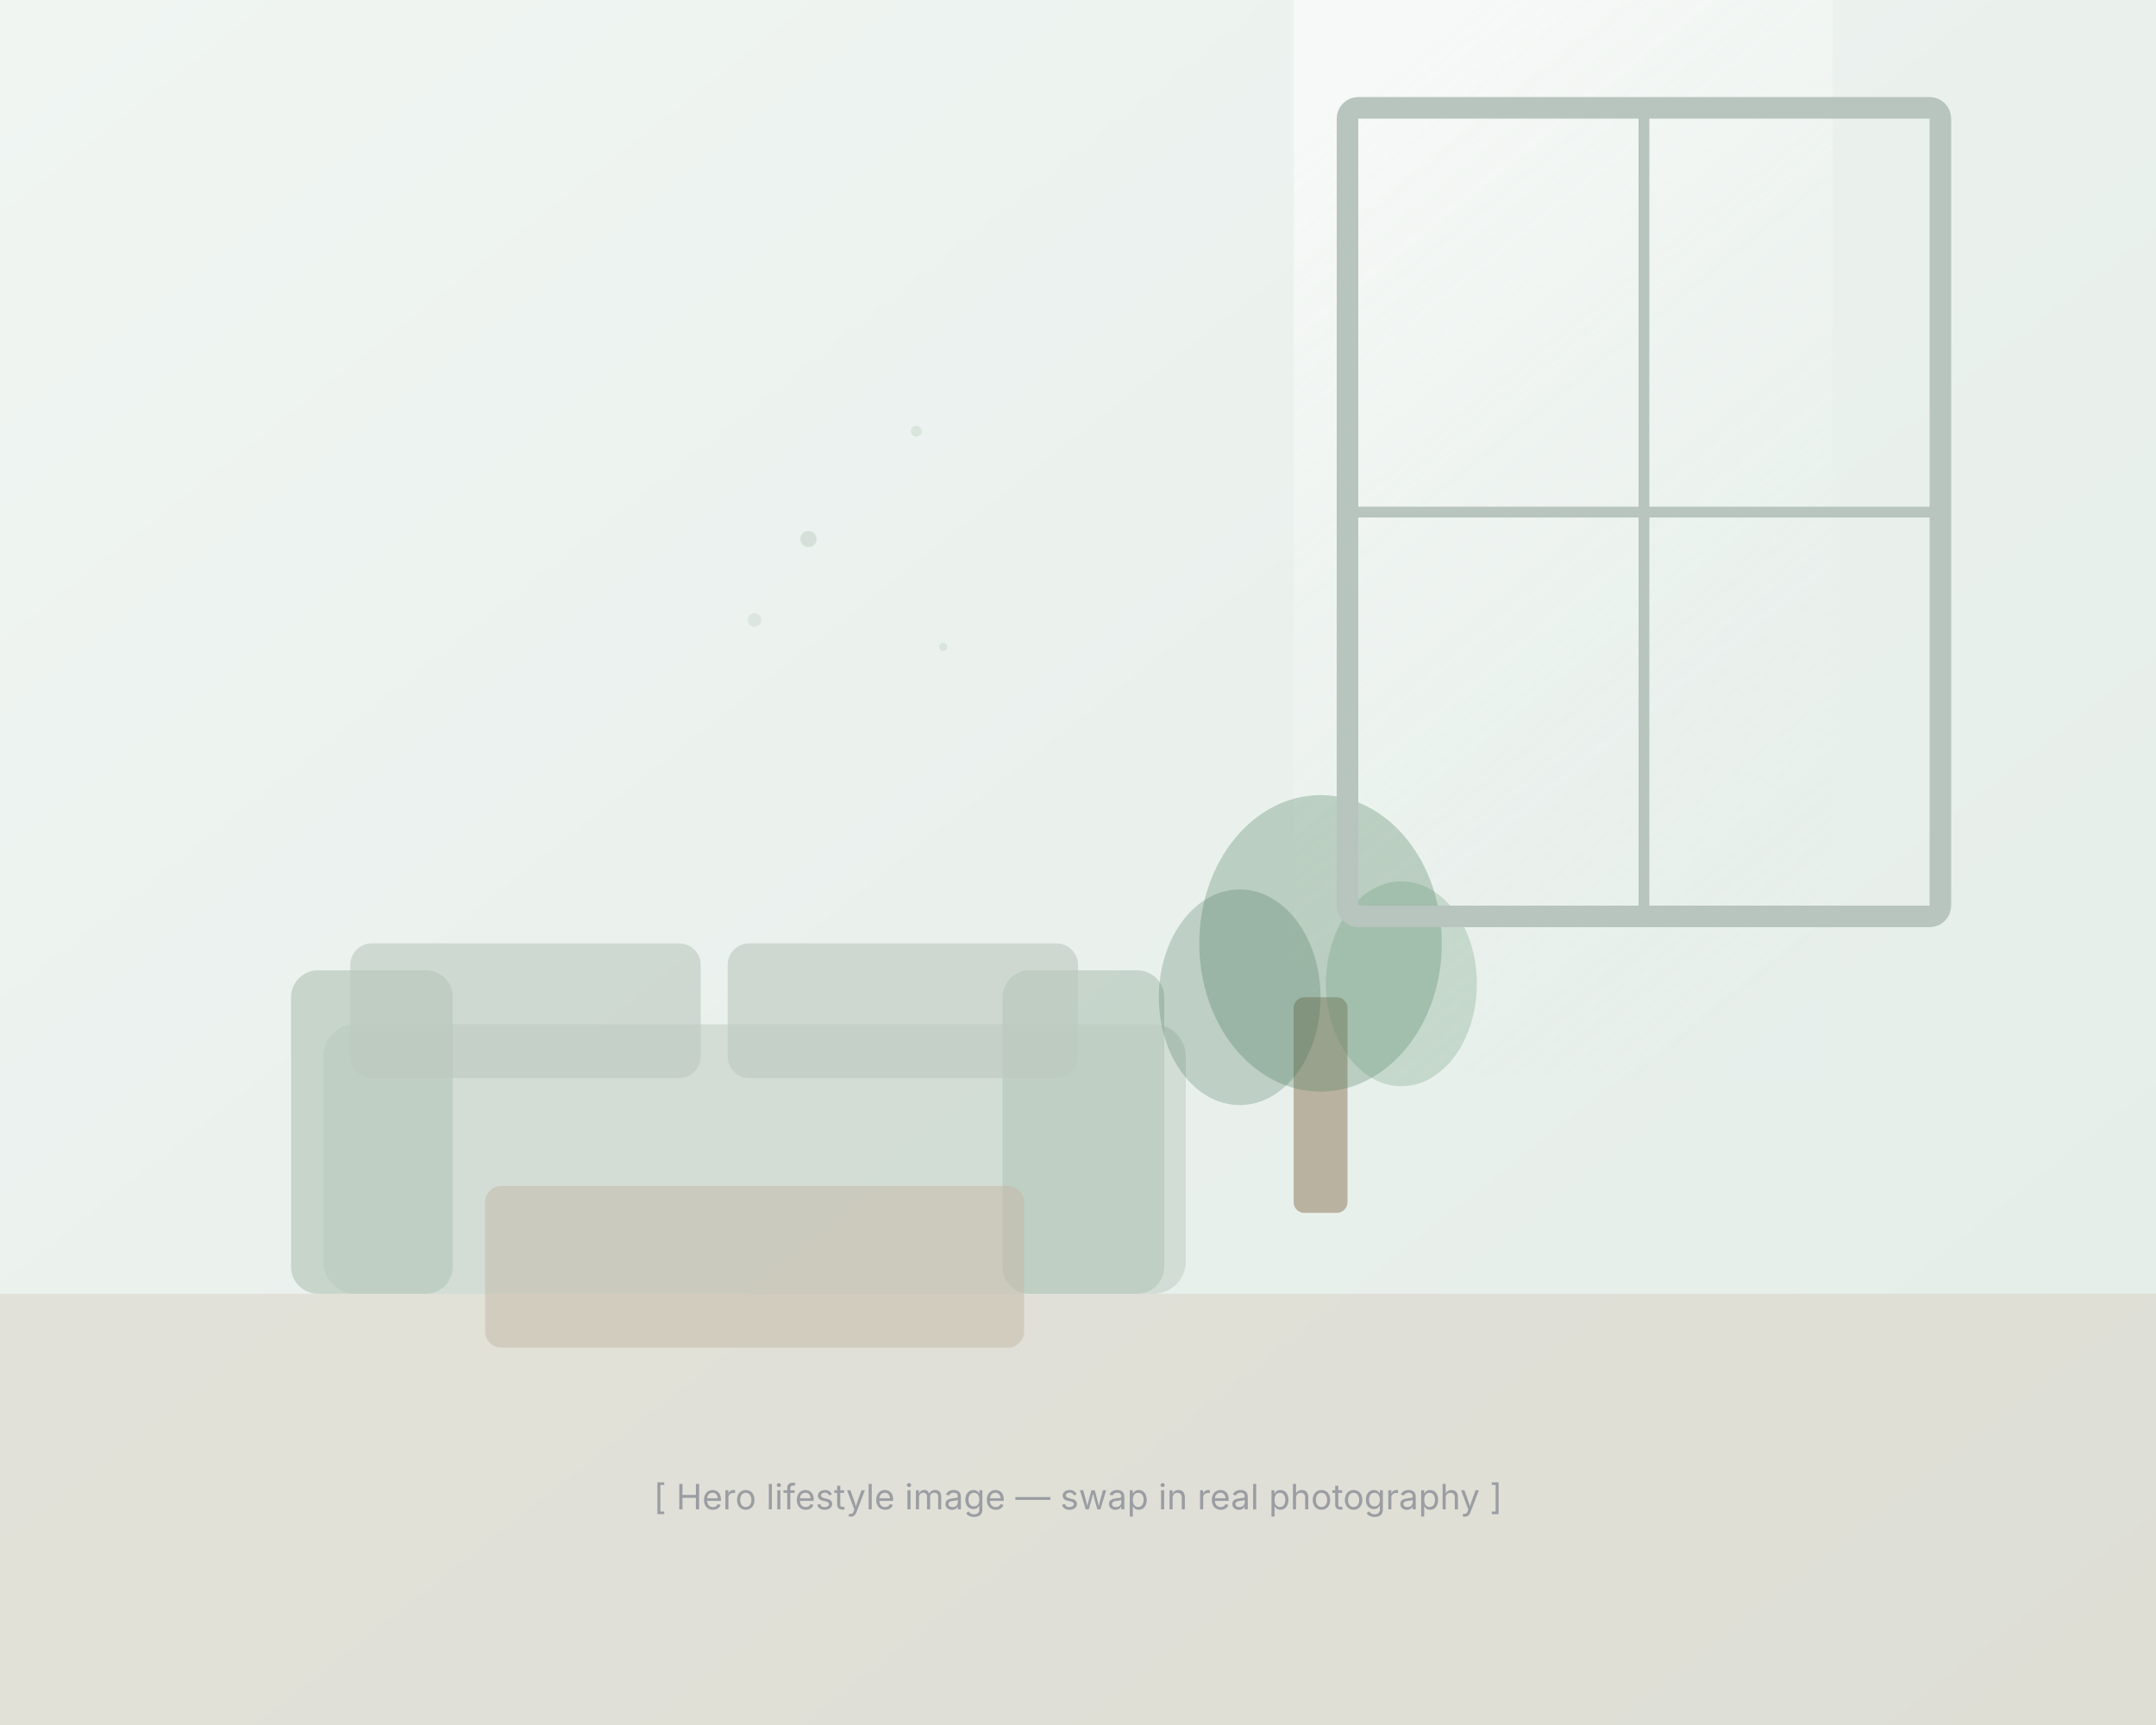
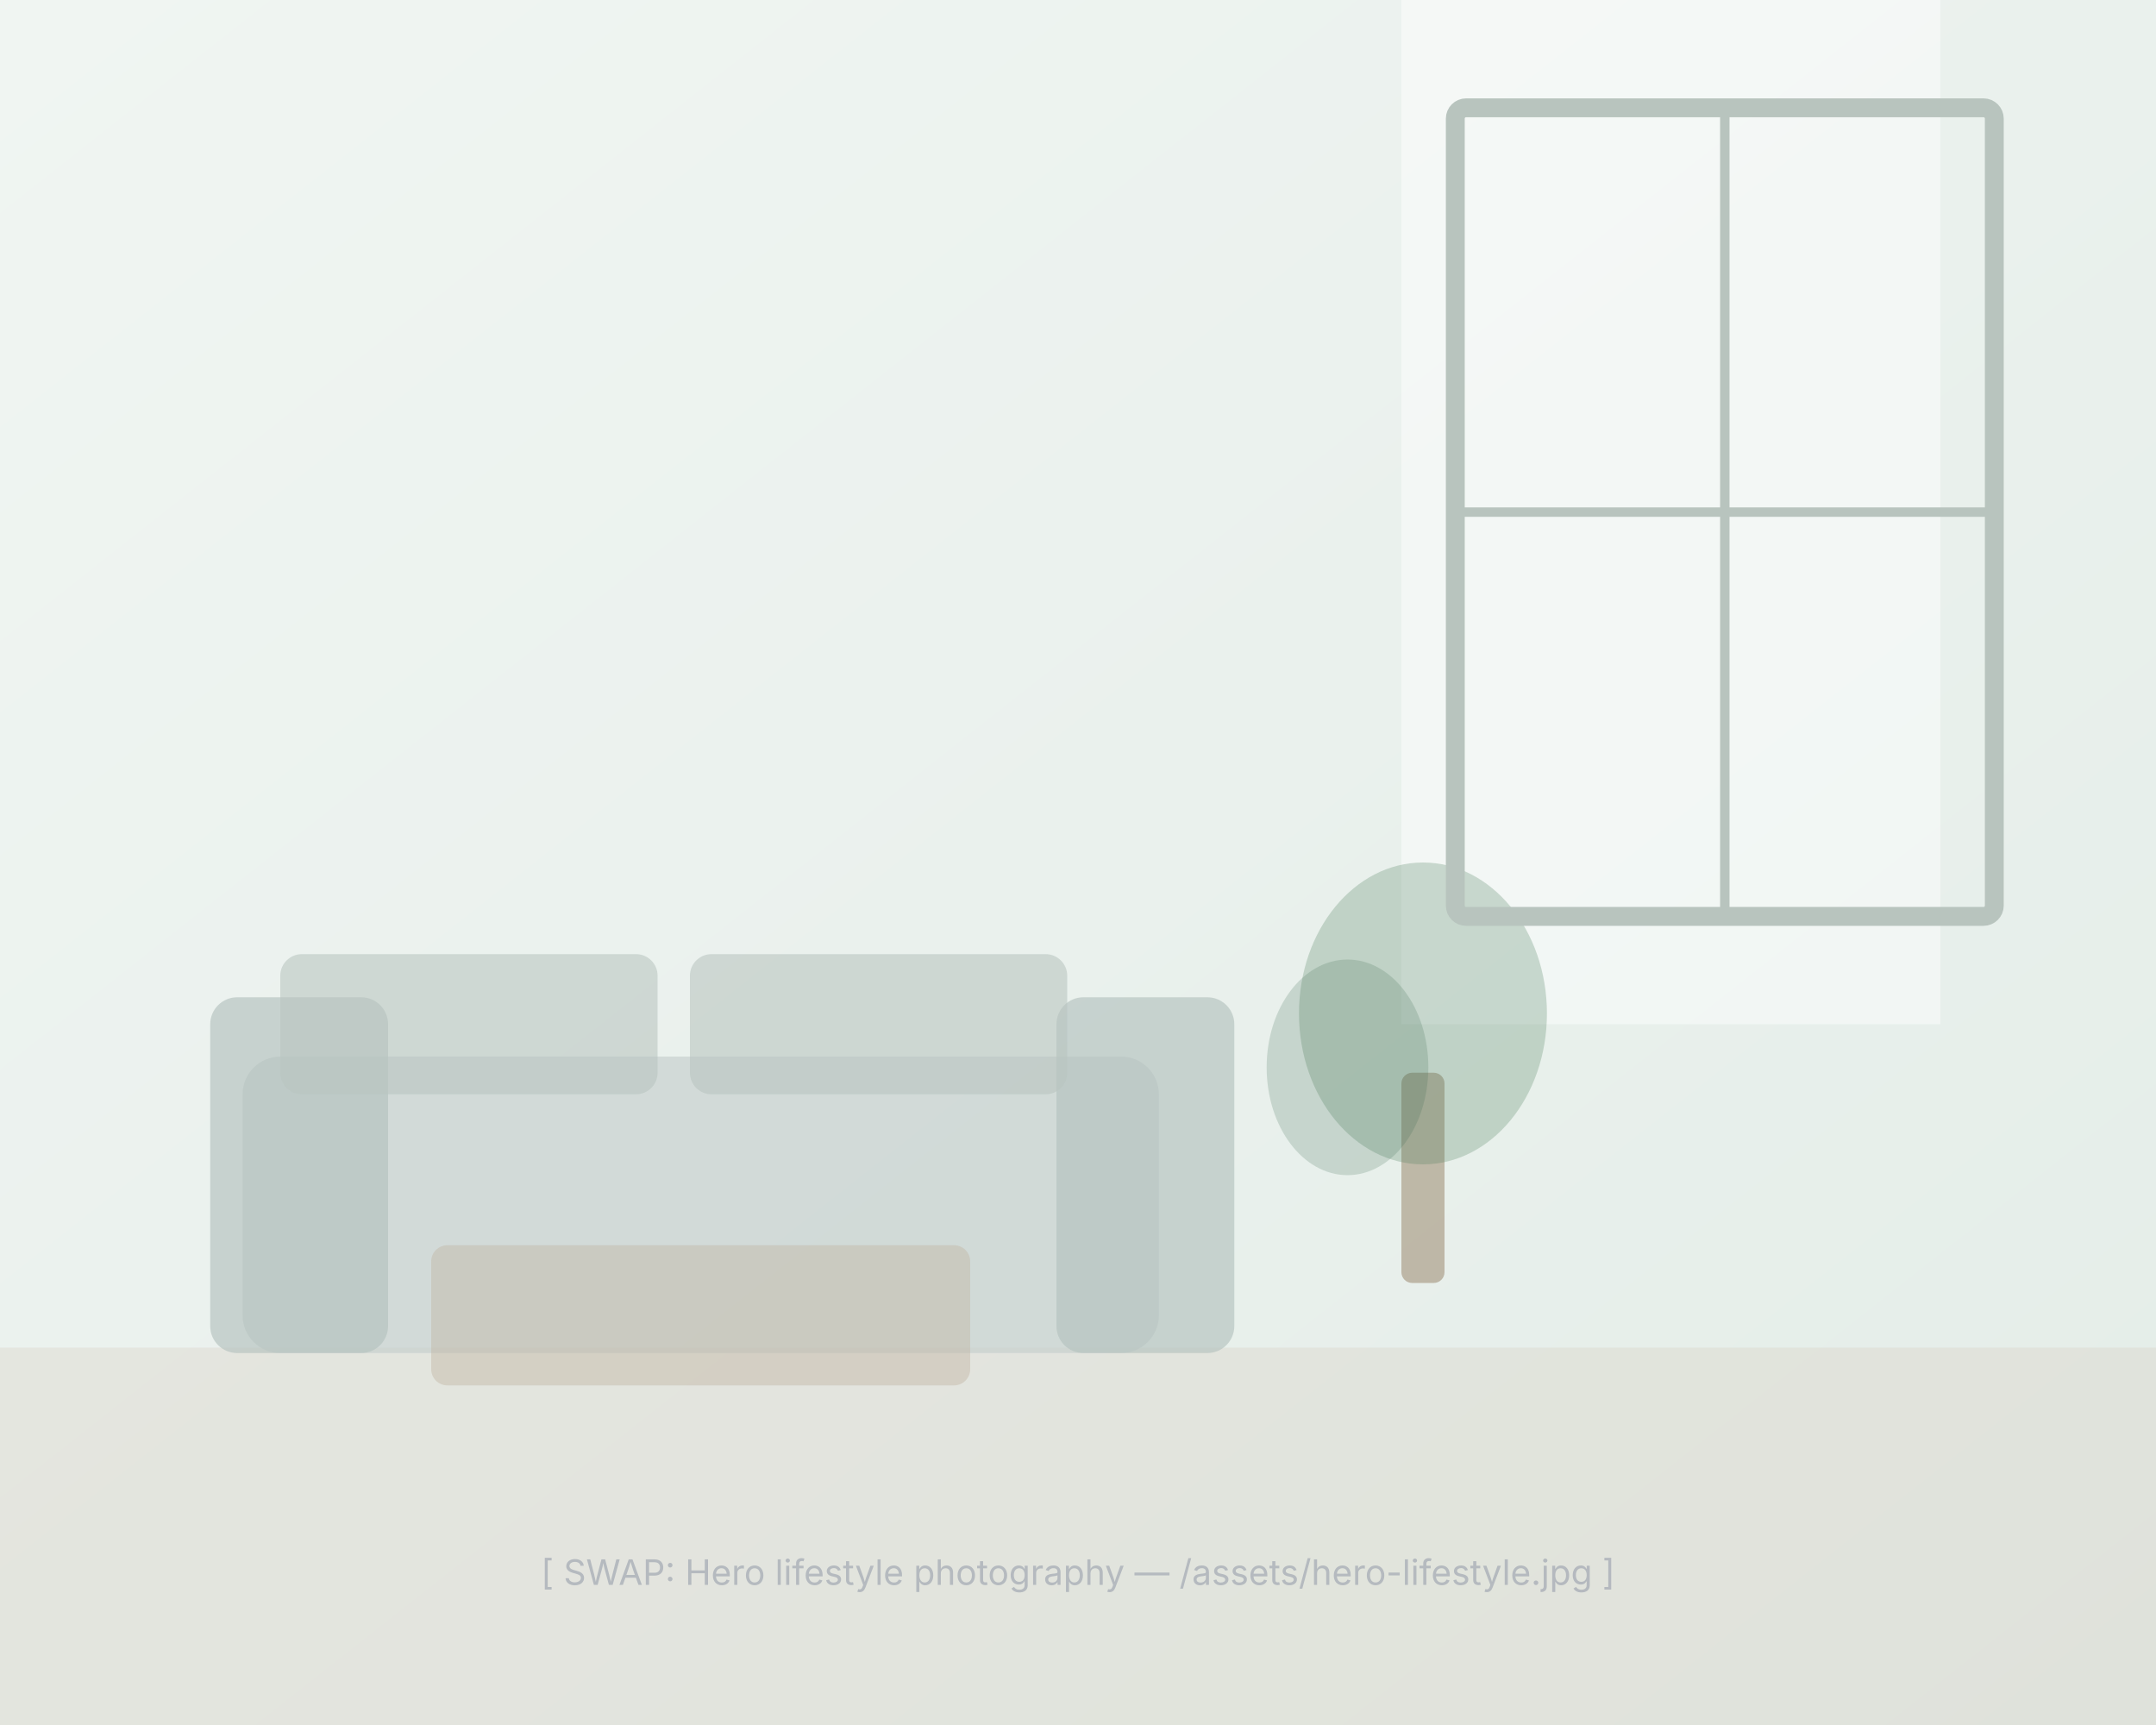
<svg xmlns="http://www.w3.org/2000/svg" viewBox="0 0 800 640" fill="none">
  <defs>
    <linearGradient id="bg" x1="0" y1="0" x2="1" y2="1">
      <stop offset="0%" stop-color="#f0f5f2" />
      <stop offset="100%" stop-color="#e4ede8" />
    </linearGradient>
-     <linearGradient id="light" x1="0.3" y1="0" x2="0.7" y2="1">
-       <stop offset="0%" stop-color="#ffffff" stop-opacity="0.9" />
-       <stop offset="100%" stop-color="#e4ede8" stop-opacity="0.3" />
-     </linearGradient>
  </defs>
  <rect width="800" height="640" fill="url(#bg)" />
-   <rect x="480" y="0" width="200" height="400" fill="url(#light)" opacity="0.6" />
-   <rect x="0" y="480" width="800" height="160" fill="#d4c9b8" opacity="0.4" />
-   <rect x="120" y="380" width="320" height="100" rx="12" fill="#c9d4cc" opacity="0.7" />
-   <rect x="108" y="360" width="60" height="120" rx="10" fill="#b8c9bc" opacity="0.7" />
-   <rect x="372" y="360" width="60" height="120" rx="10" fill="#b8c9bc" opacity="0.7" />
-   <rect x="130" y="350" width="130" height="50" rx="8" fill="#bac8be" opacity="0.6" />
-   <rect x="270" y="350" width="130" height="50" rx="8" fill="#bac8be" opacity="0.6" />
-   <rect x="180" y="440" width="200" height="60" rx="6" fill="#c4b8a6" opacity="0.5" />
-   <rect x="480" y="370" width="20" height="80" rx="4" fill="#8b7355" opacity="0.5" />
-   <ellipse cx="490" cy="350" rx="45" ry="55" fill="#4a7c59" opacity="0.3" />
-   <ellipse cx="460" cy="370" rx="30" ry="40" fill="#3d6b50" opacity="0.25" />
-   <ellipse cx="520" cy="365" rx="28" ry="38" fill="#5a8e6a" opacity="0.25" />
-   <rect x="500" y="40" width="220" height="300" rx="4" fill="none" stroke="#b8c4be" stroke-width="8" />
-   <line x1="610" y1="40" x2="610" y2="340" stroke="#b8c4be" stroke-width="4" />
-   <line x1="500" y1="190" x2="720" y2="190" stroke="#b8c4be" stroke-width="4" />
-   <circle cx="300" cy="200" r="3" fill="#4a7c59" opacity="0.15" />
-   <circle cx="340" cy="160" r="2" fill="#4a7c59" opacity="0.12" />
-   <circle cx="280" cy="230" r="2.5" fill="#4a7c59" opacity="0.1" />
-   <circle cx="350" cy="240" r="1.5" fill="#4a7c59" opacity="0.12" />
-   <text x="400" y="560" font-family="Inter, sans-serif" font-size="13" fill="#6b7280" text-anchor="middle" opacity="0.6">[ Hero lifestyle image — swap in real photography ]</text>
+   <rect x="520" y="0" width="200" height="380" fill="white" opacity="0.45" />
+   <rect x="0" y="500" width="800" height="140" fill="#d6cfc3" opacity="0.35" />
+   <rect x="90" y="392" width="340" height="110" rx="14" fill="#c5cecc" opacity="0.65" />
+   <rect x="78" y="370" width="66" height="132" rx="10" fill="#b4c2be" opacity="0.65" />
+   <rect x="392" y="370" width="66" height="132" rx="10" fill="#b4c2be" opacity="0.65" />
+   <rect x="104" y="354" width="140" height="52" rx="8" fill="#b8c5c0" opacity="0.58" />
+   <rect x="256" y="354" width="140" height="52" rx="8" fill="#b8c5c0" opacity="0.58" />
+   <rect x="160" y="462" width="200" height="52" rx="6" fill="#c2b6a4" opacity="0.45" />
+   <rect x="520" y="398" width="16" height="78" rx="4" fill="#8b7355" opacity="0.45" />
+   <ellipse cx="528" cy="376" rx="46" ry="56" fill="#4a7c59" opacity="0.26" />
+   <ellipse cx="500" cy="396" rx="30" ry="40" fill="#3d6b50" opacity="0.20" />
+   <rect x="540" y="40" width="200" height="300" rx="4" fill="none" stroke="#b8c4be" stroke-width="7" />
+   <line x1="640" y1="40" x2="640" y2="340" stroke="#b8c4be" stroke-width="3.5" />
+   <line x1="540" y1="190" x2="740" y2="190" stroke="#b8c4be" stroke-width="3.5" />
+   <text x="400" y="588" font-family="Inter,sans-serif" font-size="13" fill="#9ca3af" text-anchor="middle" opacity="0.65">[ SWAP: Hero lifestyle photography — /assets/hero-lifestyle.jpg ]</text>
</svg>
